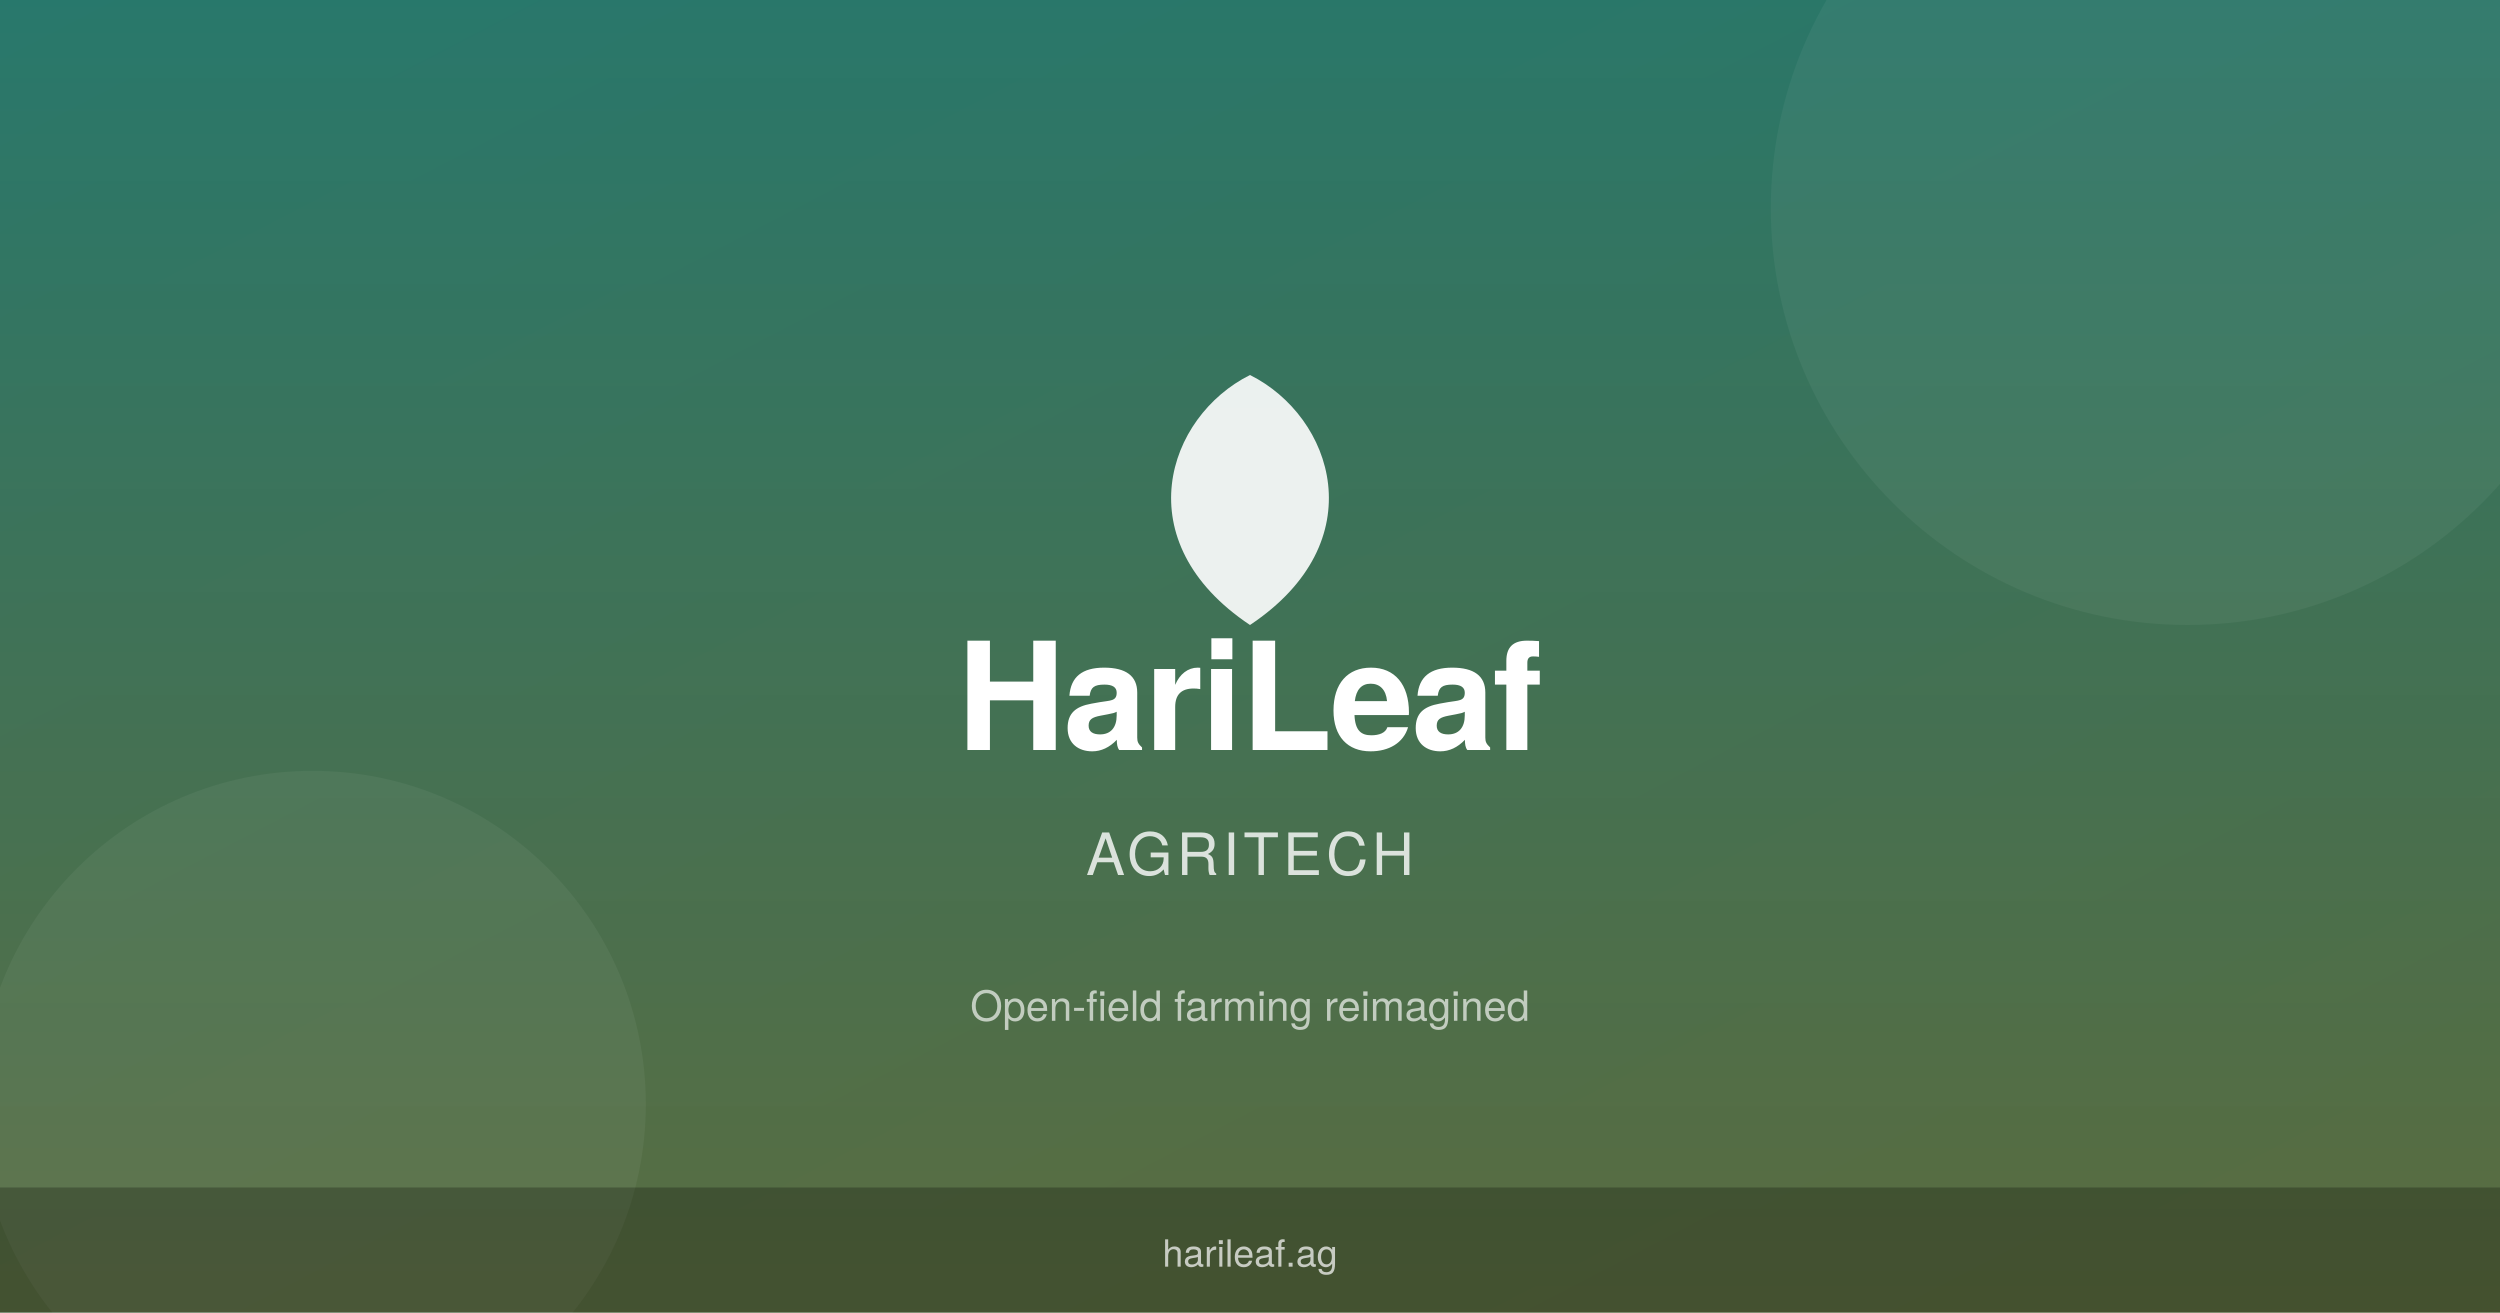
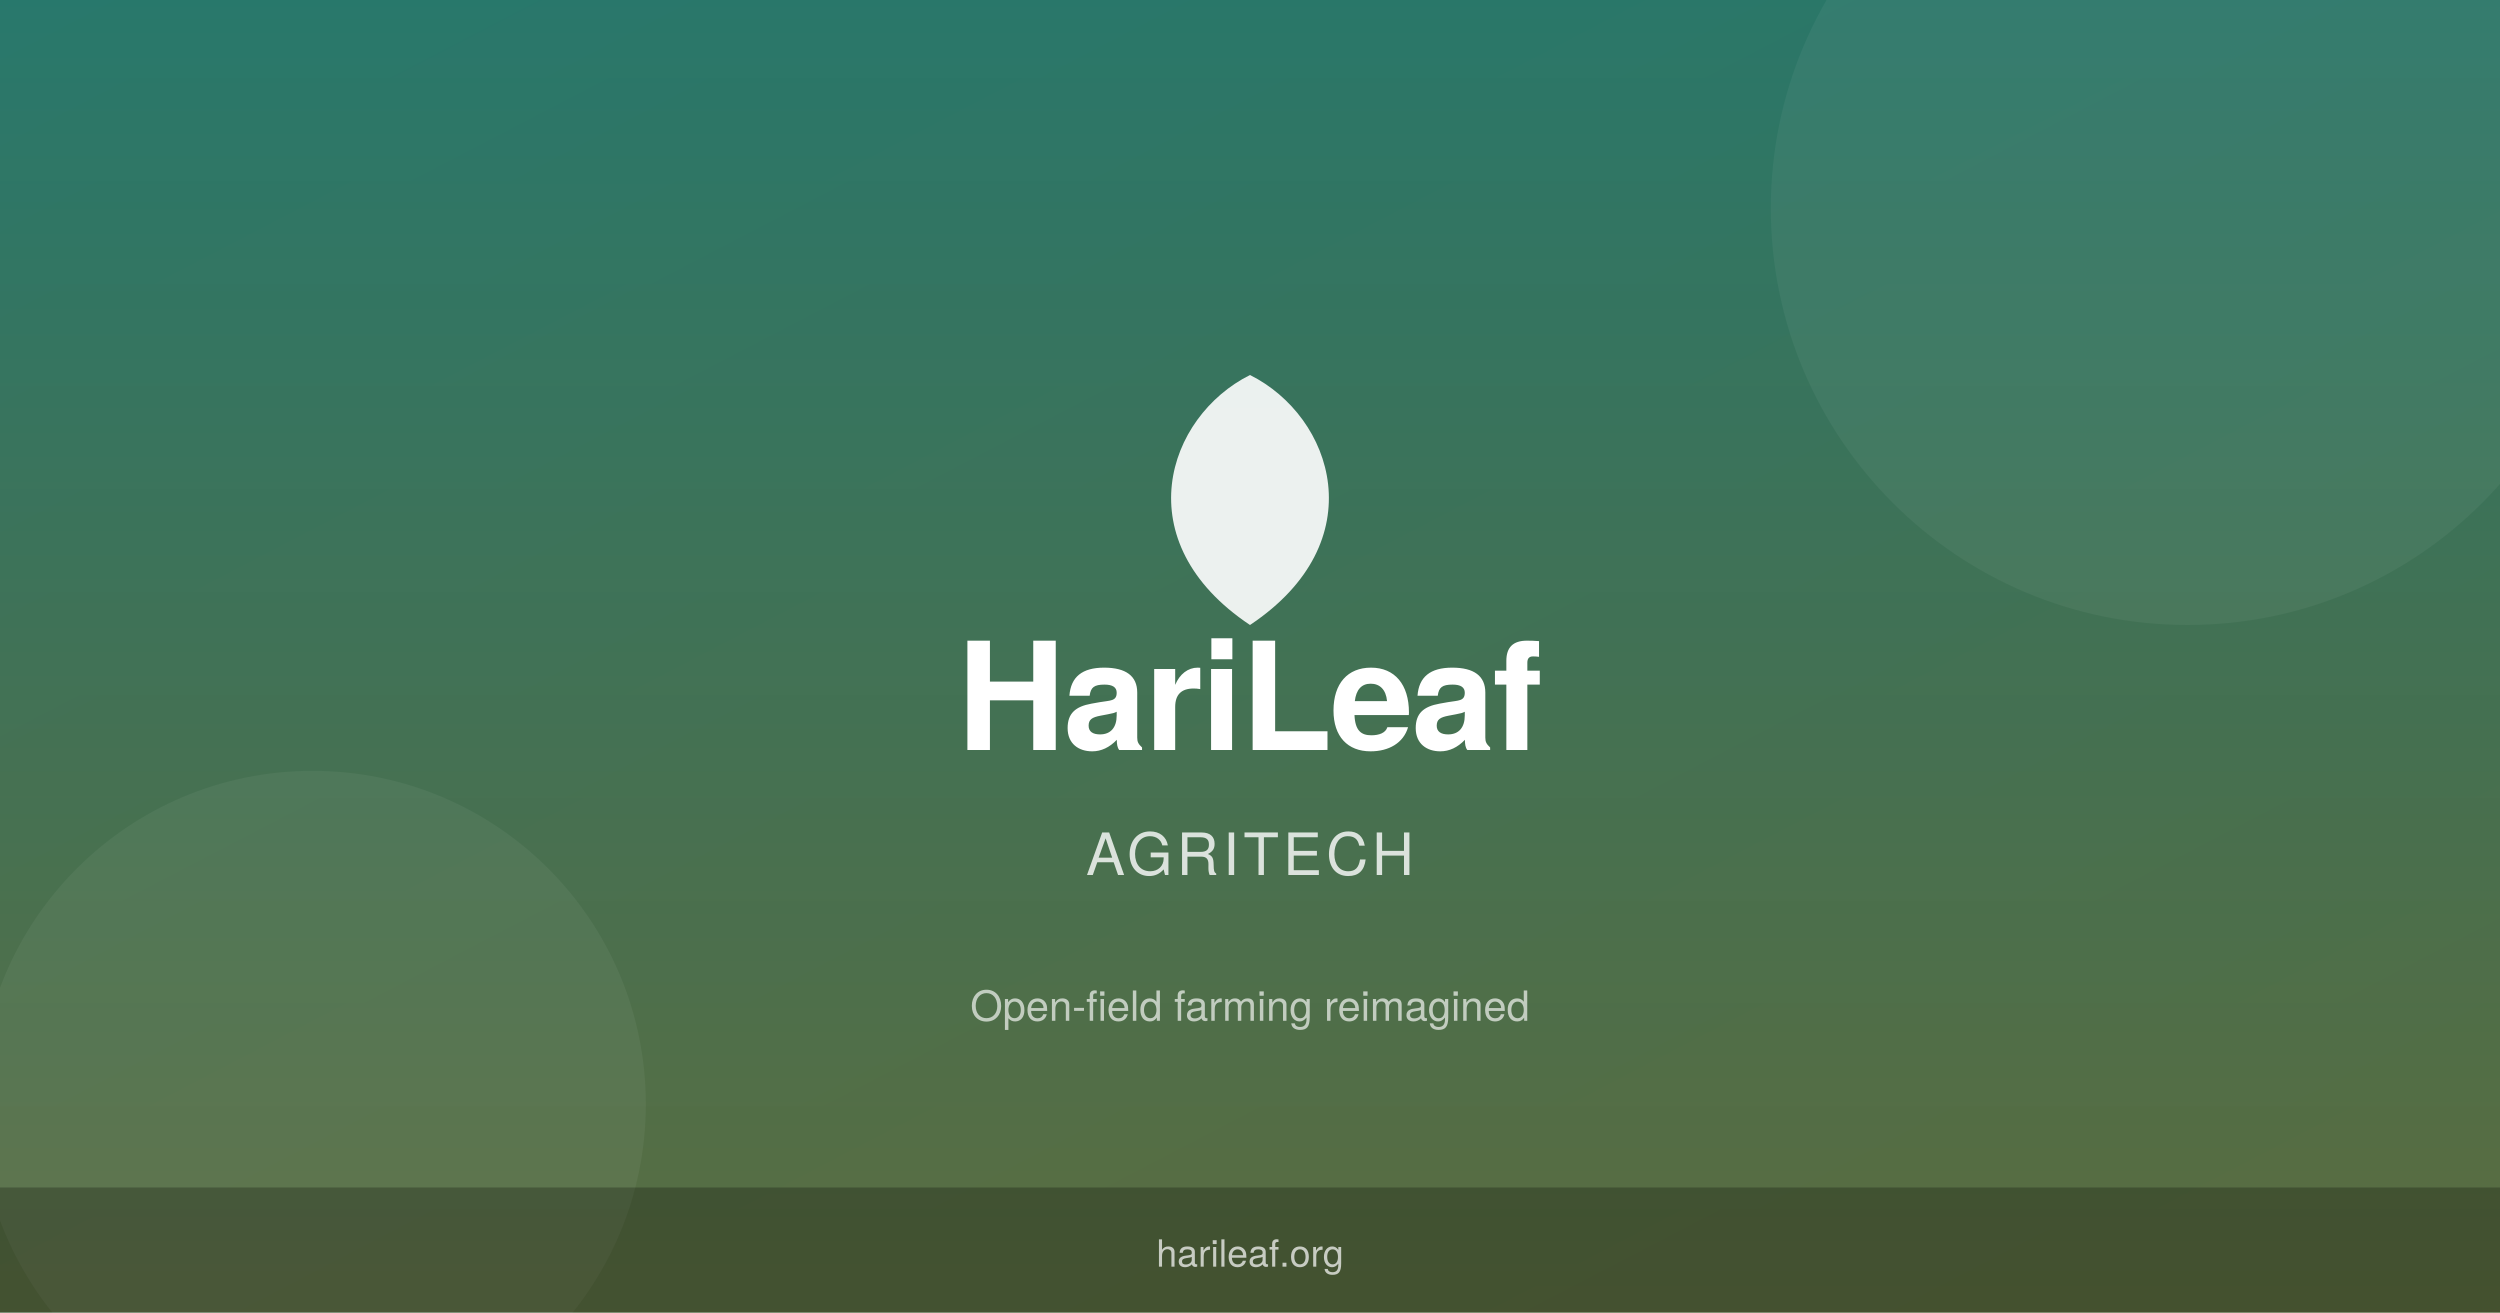
<svg xmlns="http://www.w3.org/2000/svg" width="1200" height="630" viewBox="0 0 1200 630">
  <defs>
    <linearGradient id="bg" x1="0" y1="0" x2="1" y2="1">
      <stop offset="0%" stop-color="#7FC8BA" />
      <stop offset="100%" stop-color="#9FB17D" />
    </linearGradient>
    <linearGradient id="overlay" x1="0" y1="0" x2="0" y2="1">
      <stop offset="0%" stop-color="#196A5E" stop-opacity="0.85" />
      <stop offset="100%" stop-color="#546437" stop-opacity="0.9" />
    </linearGradient>
  </defs>
  <rect width="1200" height="630" fill="url(#bg)" />
  <rect width="1200" height="630" fill="url(#overlay)" />
  <circle cx="1050" cy="100" r="200" fill="white" fill-opacity="0.05" />
  <circle cx="150" cy="530" r="160" fill="white" fill-opacity="0.05" />
  <g transform="translate(540, 180)">
    <path d="M60 0 C100 20 120 80 60 120 C0 80 20 20 60 0Z" fill="white" fill-opacity="0.9" />
    <path d="M60 10 L60 110" stroke="url(#bg)" stroke-width="2" stroke-linecap="round" />
  </g>
  <text x="600" y="360" font-family="'Manrope', 'Helvetica Neue', sans-serif" font-size="72" font-weight="800" fill="white" text-anchor="middle" letter-spacing="-1">HariLeaf</text>
  <text x="600" y="420" font-family="'Manrope', 'Helvetica Neue', sans-serif" font-size="28" font-weight="400" fill="white" fill-opacity="0.8" text-anchor="middle" letter-spacing="2">AGRITECH</text>
  <text x="600" y="490" font-family="'Manrope', 'Helvetica Neue', sans-serif" font-size="20" font-weight="400" fill="white" fill-opacity="0.65" text-anchor="middle">Open-field farming reimagined</text>
  <rect y="570" width="1200" height="60" fill="black" fill-opacity="0.25" />
-   <text x="600" y="608" font-family="'Manrope', 'Helvetica Neue', sans-serif" font-size="18" fill="white" fill-opacity="0.7" text-anchor="middle">harileaf.ag</text>
+   <text x="600" y="608" font-family="'Manrope', 'Helvetica Neue', sans-serif" font-size="18" fill="white" fill-opacity="0.7" text-anchor="middle">harileaf.org</text>
</svg>
